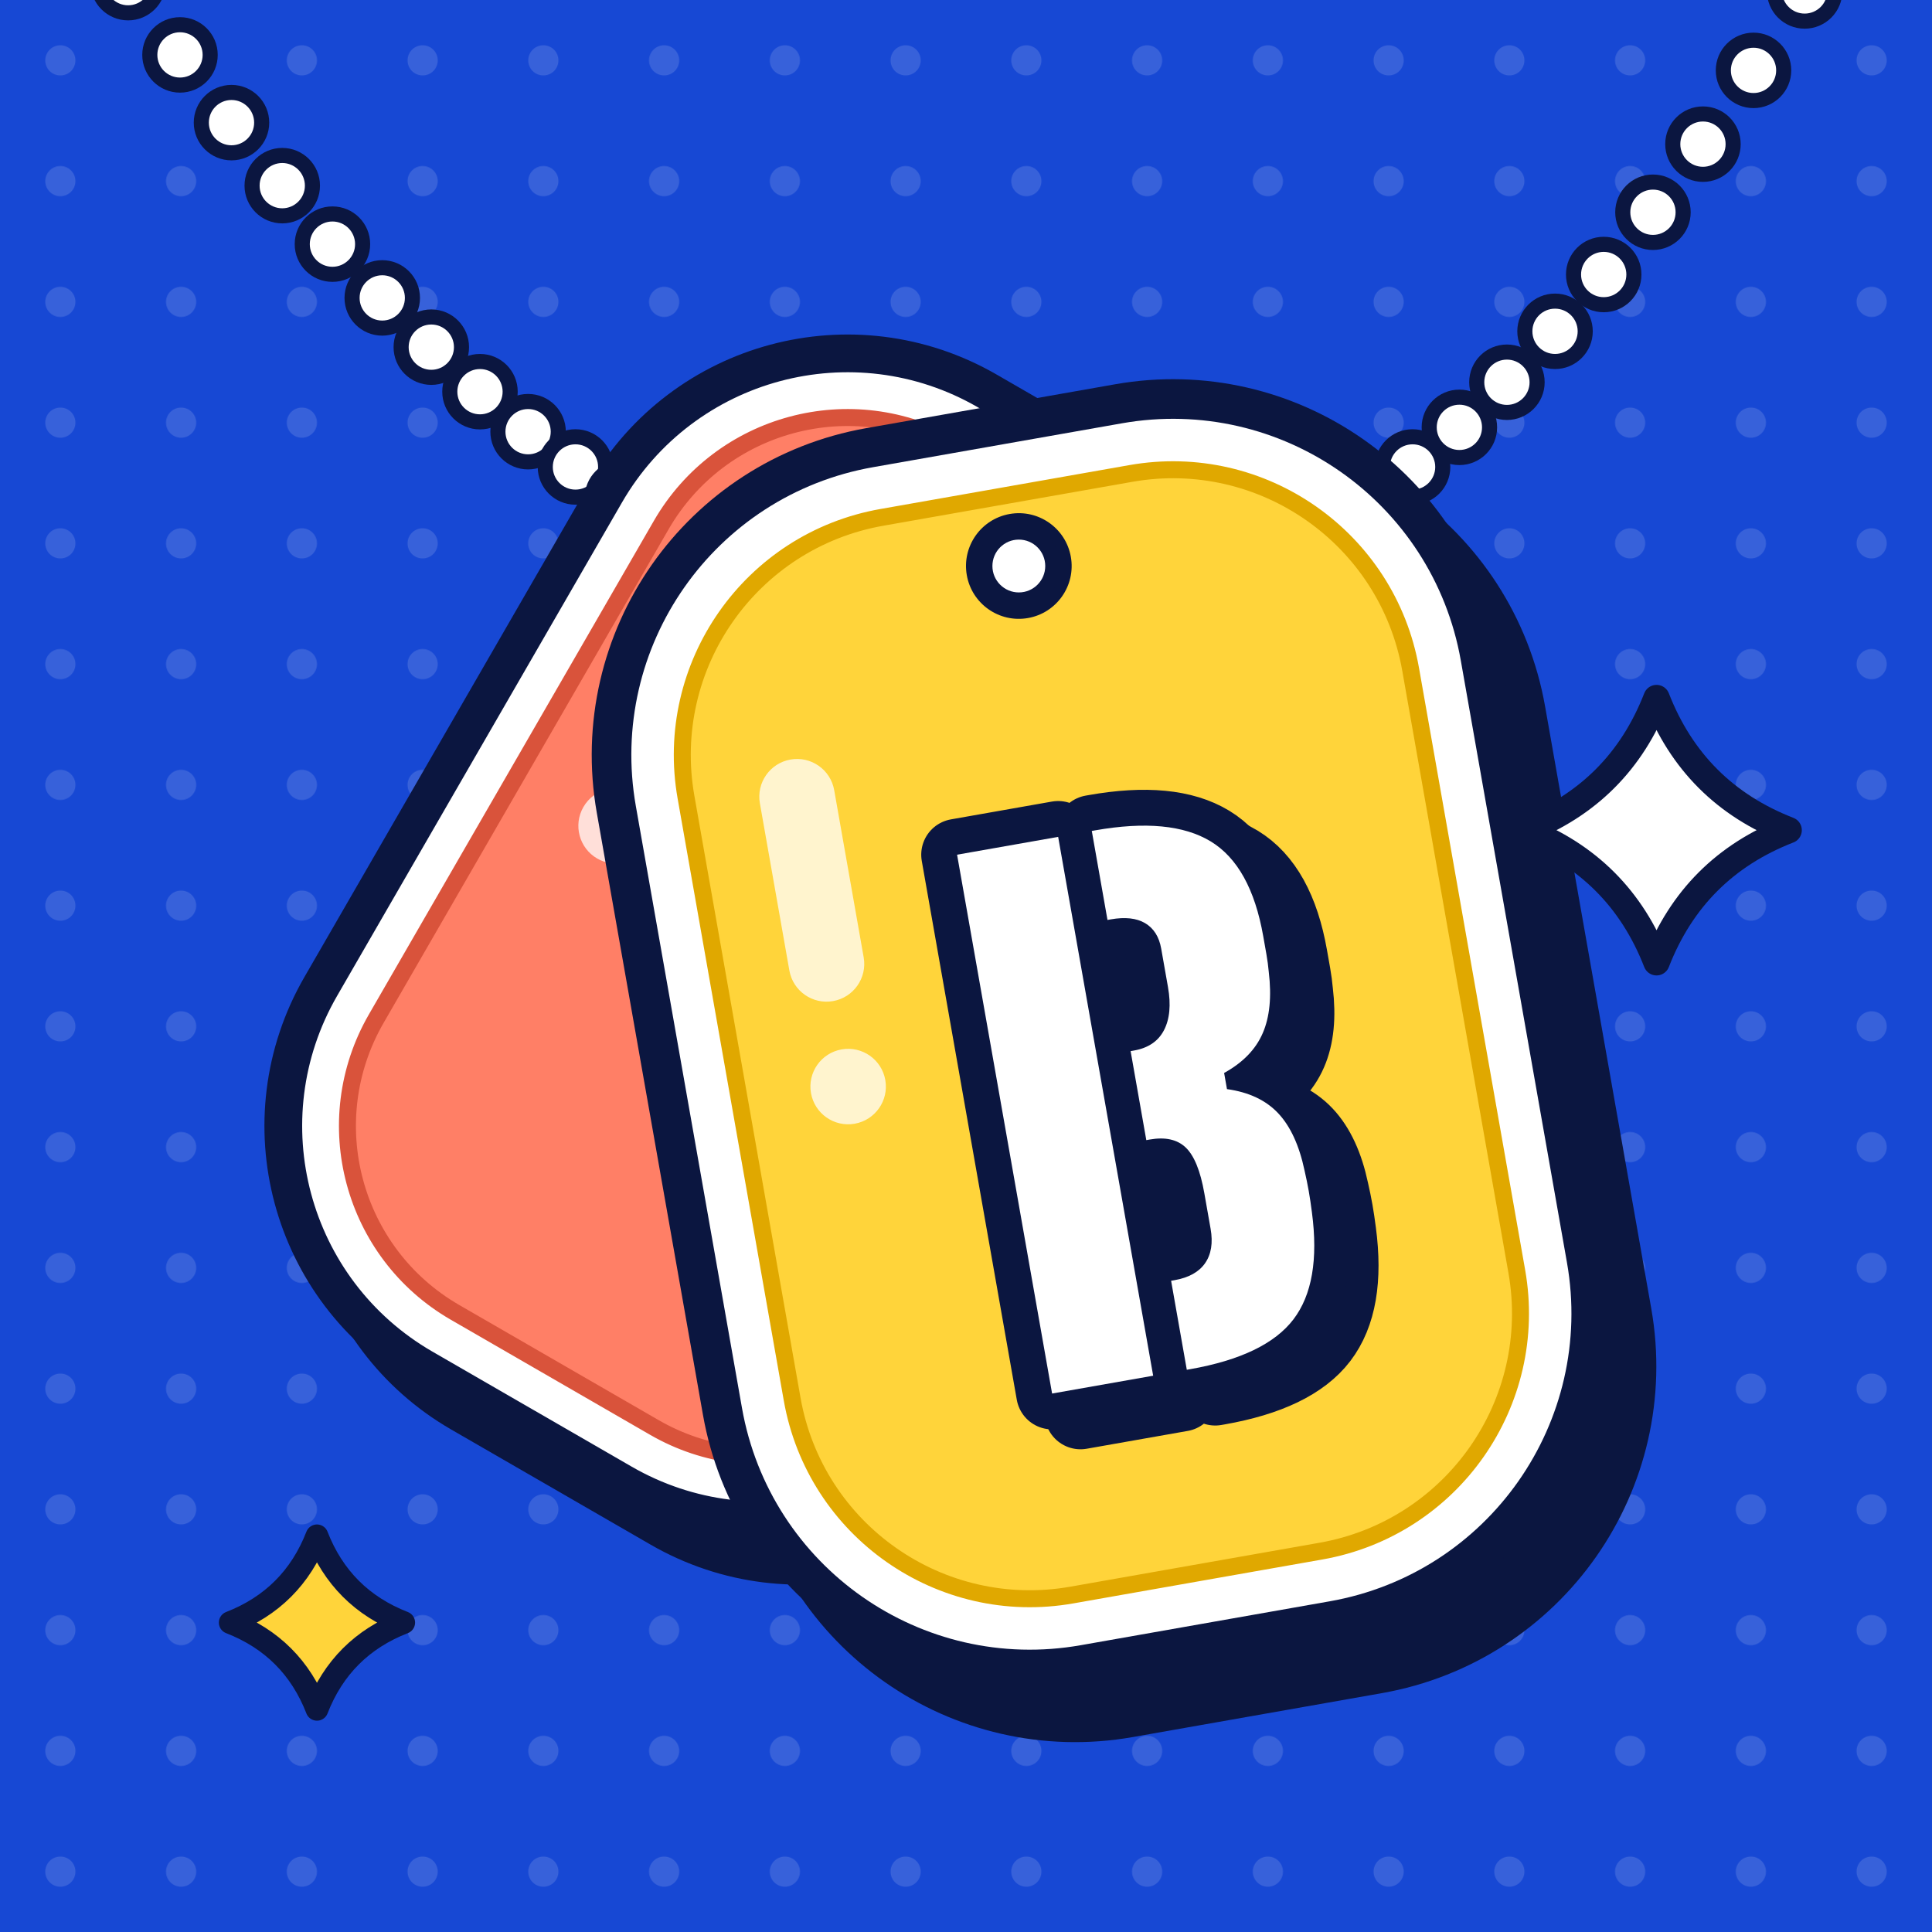
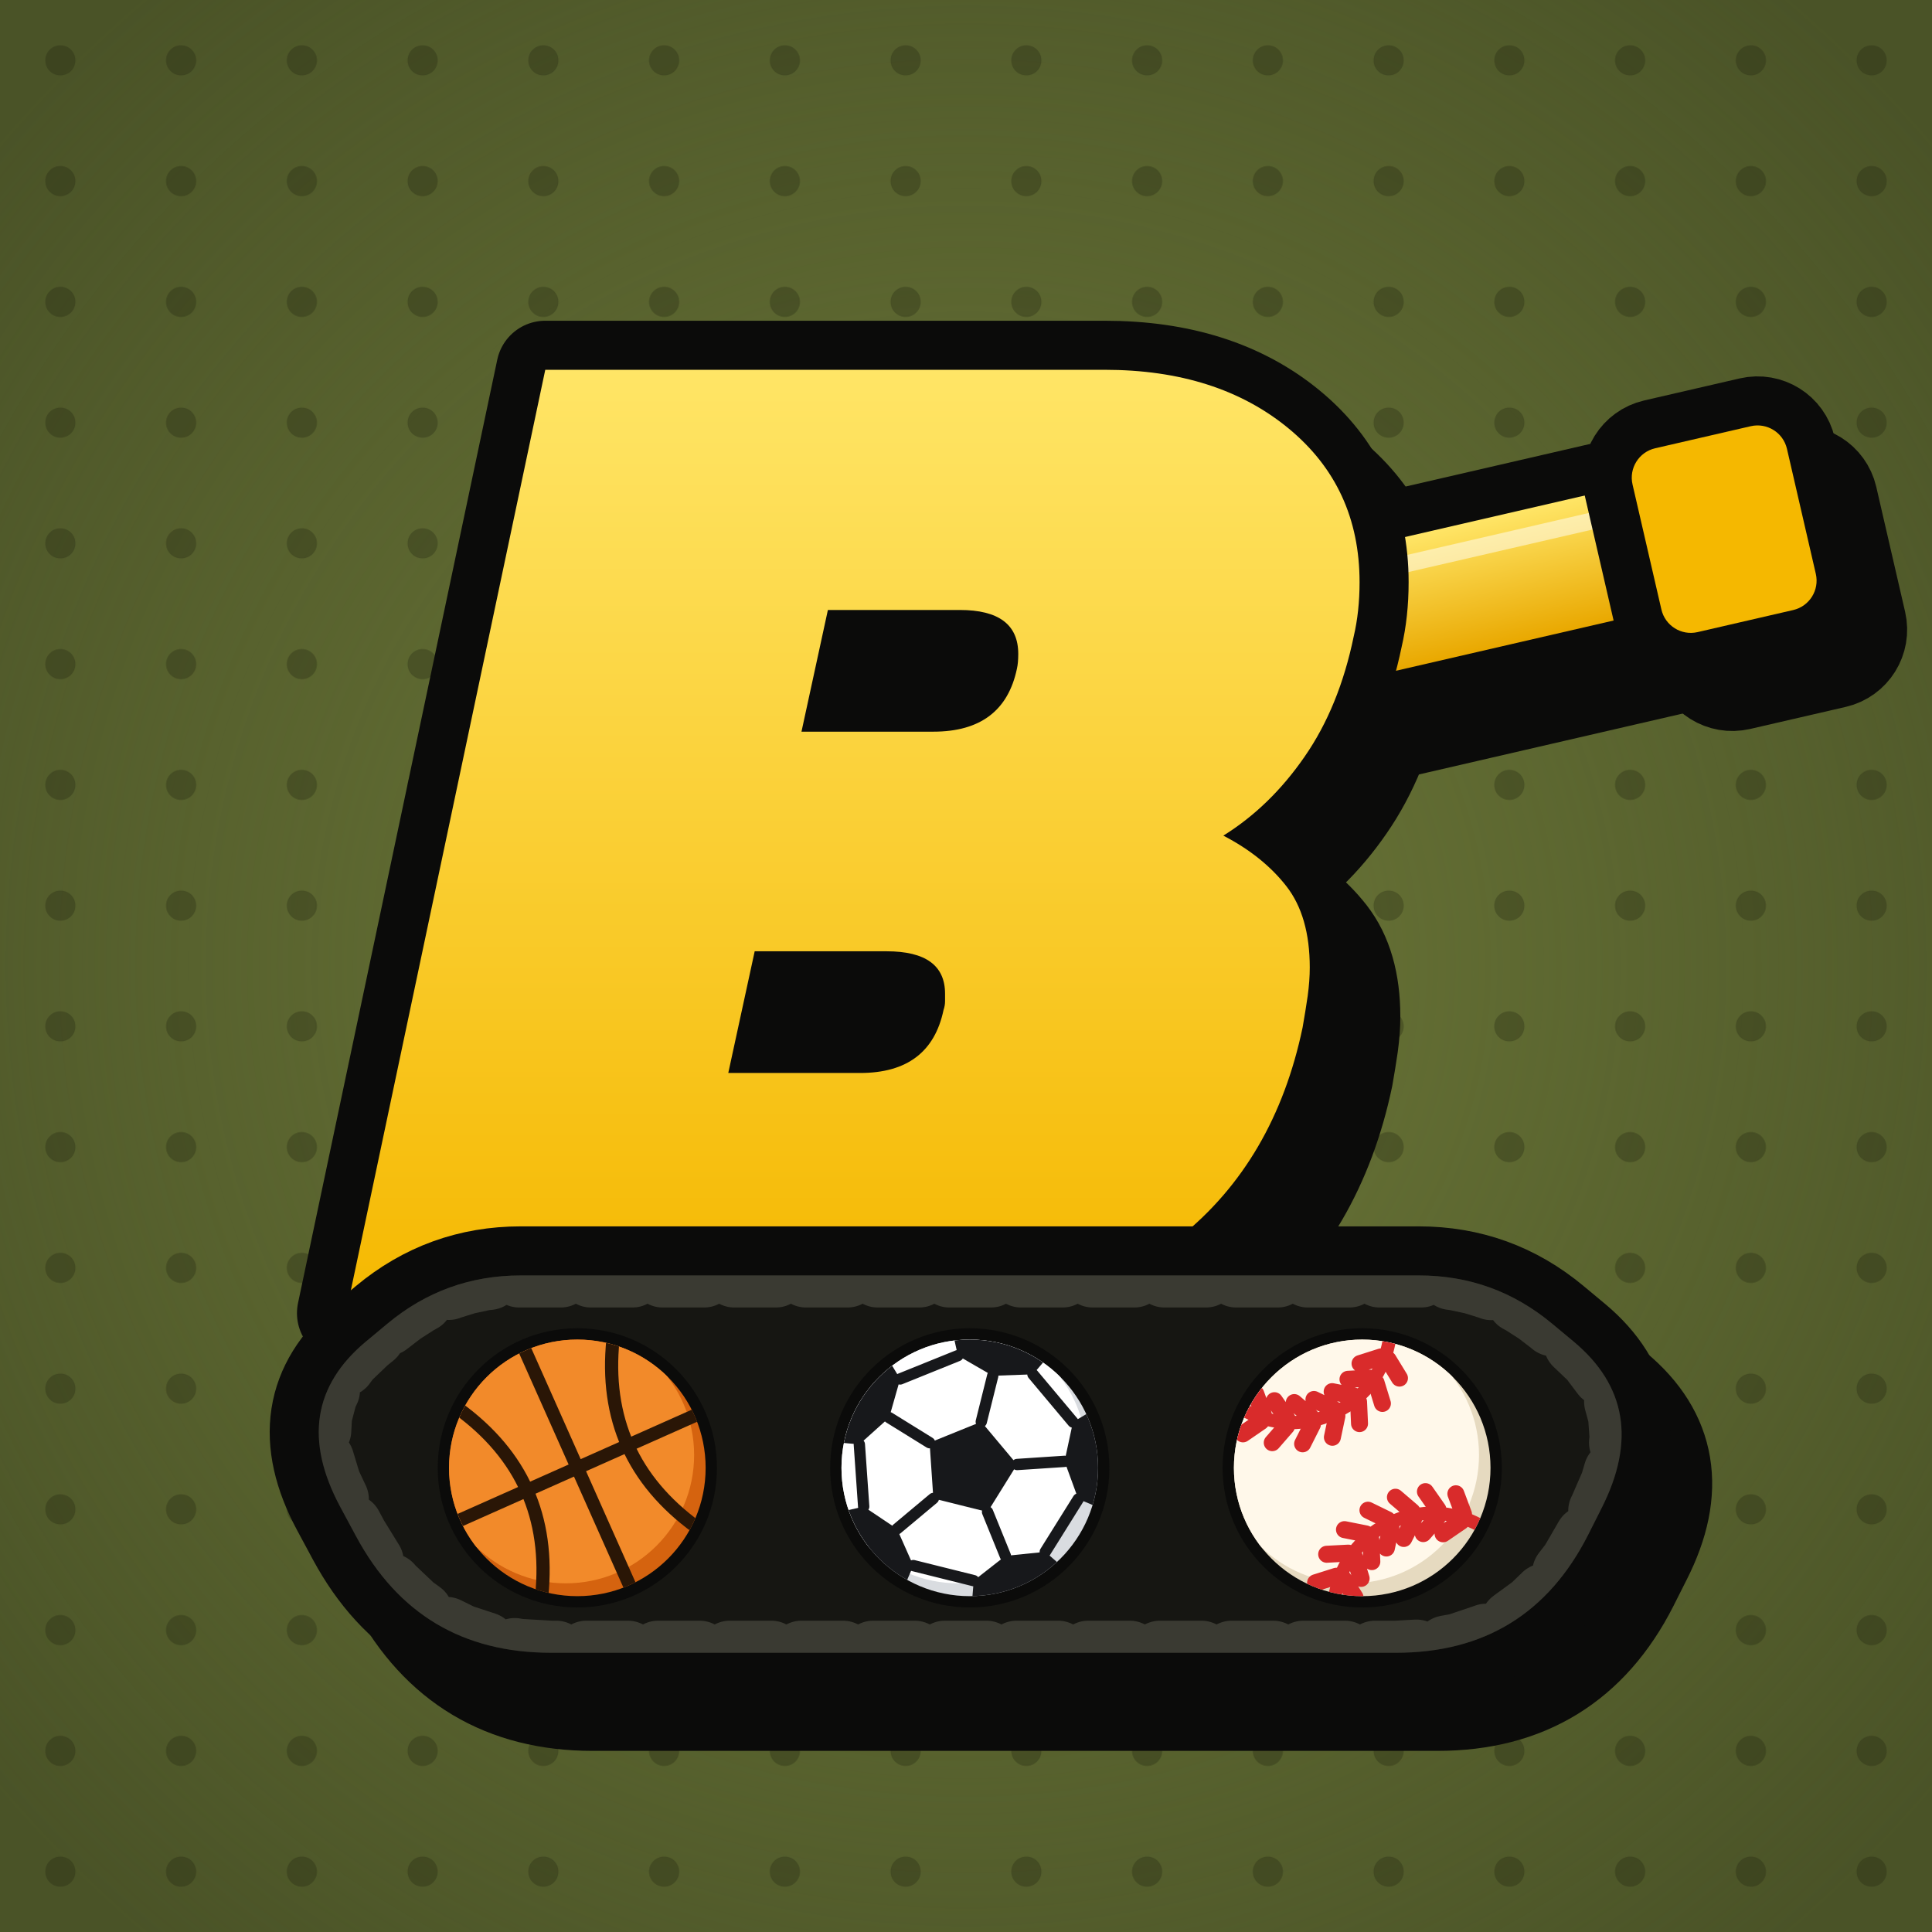
<svg xmlns="http://www.w3.org/2000/svg" viewBox="0 0 1024 1024" width="1024" height="1024">
  <defs>
    <clipPath id="bp-icon-clip">
      <rect x="0" y="0" width="1024" height="1024" rx="0" />
    </clipPath>
+     <radialGradient id="bp-icon-glow" gradientUnits="userSpaceOnUse" cx="512" cy="512" r="675.8">
+       <stop offset="0" stop-color="#74803C" stop-opacity="0.85" />
+       <stop offset="1" stop-color="#74803C" stop-opacity="0" />
+     </radialGradient>
    <pattern id="bp-icon-dots" width="64" height="64" patternUnits="userSpaceOnUse">
-       <circle cx="32" cy="32" r="8" fill="#FFFFFF" fill-opacity="0.14" />
+       <circle cx="32" cy="32" r="8" fill="#1F2410" fill-opacity="0.3" />
    </pattern>
+     <linearGradient id="bp-icon-blend0" gradientUnits="userSpaceOnUse" x1="0" y1="-34" x2="0" y2="34">
+       <stop offset="0" stop-color="#FFE566" />
+       <stop offset="1" stop-color="#E9A800" />
+     </linearGradient>
+     <linearGradient id="bp-icon-blend1" gradientUnits="userSpaceOnUse" x1="0" y1="196" x2="0" y2="696">
+       <stop offset="0" stop-color="#FFE566" />
+       <stop offset="1" stop-color="#F5B800" />
+     </linearGradient>
+     <clipPath id="bp-icon-clip1">
+       <path d="M205.3 701.6Q236 676 276 676L752 676Q792 676 822.7 701.6L834 711Q876 746 848.8 799.5L841.7 813.6Q810 876 740 876L292 876Q222 876 188.8 814.4L180.4 798.8Q152 746 194 711Z" />
+     </clipPath>
+     <clipPath id="bp-icon-clip2">
+       <rect x="238" y="710" width="136" height="136" rx="68" />
+     </clipPath>
+     <clipPath id="bp-icon-clip3">
+       <rect x="446" y="710" width="136" height="136" rx="68" />
+     </clipPath>
+     <clipPath id="bp-icon-clip4">
+       <rect x="654" y="710" width="136" height="136" rx="68" />
+     </clipPath>
  </defs>
  <g clip-path="url(#bp-icon-clip)">
-     <rect x="0" y="0" width="1024" height="1024" rx="0" fill="#1748D4" />
-     <rect width="1024" height="1024" fill="url(#bp-icon-dots)" />
-     <g transform="translate(512 512) scale(1) translate(-512 -512) translate(28 50)">
-       <circle cx="12" cy="-100" r="16" fill="#FFFFFF" stroke="#0B1640" stroke-width="8" stroke-linejoin="round" />
-       <circle cx="39.9" cy="-59.2" r="16" fill="#FFFFFF" stroke="#0B1640" stroke-width="8" stroke-linejoin="round" />
-       <circle cx="67.4" cy="-20.9" r="16" fill="#FFFFFF" stroke="#0B1640" stroke-width="8" stroke-linejoin="round" />
-       <circle cx="94.7" cy="15" r="16" fill="#FFFFFF" stroke="#0B1640" stroke-width="8" stroke-linejoin="round" />
-       <circle cx="121.6" cy="48.4" r="16" fill="#FFFFFF" stroke="#0B1640" stroke-width="8" stroke-linejoin="round" />
-       <circle cx="148.2" cy="79.4" r="16" fill="#FFFFFF" stroke="#0B1640" stroke-width="8" stroke-linejoin="round" />
-       <circle cx="174.6" cy="107.9" r="16" fill="#FFFFFF" stroke="#0B1640" stroke-width="8" stroke-linejoin="round" />
-       <circle cx="200.6" cy="134" r="16" fill="#FFFFFF" stroke="#0B1640" stroke-width="8" stroke-linejoin="round" />
-       <circle cx="226.4" cy="157.6" r="16" fill="#FFFFFF" stroke="#0B1640" stroke-width="8" stroke-linejoin="round" />
-       <circle cx="251.9" cy="178.8" r="16" fill="#FFFFFF" stroke="#0B1640" stroke-width="8" stroke-linejoin="round" />
-       <circle cx="277" cy="197.5" r="16" fill="#FFFFFF" stroke="#0B1640" stroke-width="8" stroke-linejoin="round" />
-       <circle cx="301.9" cy="213.8" r="16" fill="#FFFFFF" stroke="#0B1640" stroke-width="8" stroke-linejoin="round" />
-       <circle cx="326.4" cy="227.6" r="16" fill="#FFFFFF" stroke="#0B1640" stroke-width="8" stroke-linejoin="round" />
-       <circle cx="350.6" cy="239" r="16" fill="#FFFFFF" stroke="#0B1640" stroke-width="8" stroke-linejoin="round" />
-       <circle cx="374.6" cy="247.9" r="16" fill="#FFFFFF" stroke="#0B1640" stroke-width="8" stroke-linejoin="round" />
-       <circle cx="398.2" cy="254.4" r="16" fill="#FFFFFF" stroke="#0B1640" stroke-width="8" stroke-linejoin="round" />
-       <circle cx="421.6" cy="258.4" r="16" fill="#FFFFFF" stroke="#0B1640" stroke-width="8" stroke-linejoin="round" />
-       <circle cx="444.6" cy="260" r="16" fill="#FFFFFF" stroke="#0B1640" stroke-width="8" stroke-linejoin="round" />
-       <circle cx="467.4" cy="259.1" r="16" fill="#FFFFFF" stroke="#0B1640" stroke-width="8" stroke-linejoin="round" />
-       <circle cx="489.9" cy="255.8" r="16" fill="#FFFFFF" stroke="#0B1640" stroke-width="8" stroke-linejoin="round" />
-       <circle cx="512" cy="250" r="16" fill="#FFFFFF" stroke="#0B1640" stroke-width="8" stroke-linejoin="round" />
-       <circle cx="956" cy="-100" r="16" fill="#FFFFFF" stroke="#0B1640" stroke-width="8" stroke-linejoin="round" />
-       <circle cx="928.5" cy="-54.8" r="16" fill="#FFFFFF" stroke="#0B1640" stroke-width="8" stroke-linejoin="round" />
-       <circle cx="901.4" cy="-12.7" r="16" fill="#FFFFFF" stroke="#0B1640" stroke-width="8" stroke-linejoin="round" />
-       <circle cx="874.6" cy="26.4" r="16" fill="#FFFFFF" stroke="#0B1640" stroke-width="8" stroke-linejoin="round" />
-       <circle cx="848.1" cy="62.5" r="16" fill="#FFFFFF" stroke="#0B1640" stroke-width="8" stroke-linejoin="round" />
-       <circle cx="822" cy="95.5" r="16" fill="#FFFFFF" stroke="#0B1640" stroke-width="8" stroke-linejoin="round" />
-       <circle cx="796.2" cy="125.6" r="16" fill="#FFFFFF" stroke="#0B1640" stroke-width="8" stroke-linejoin="round" />
-       <circle cx="770.7" cy="152.6" r="16" fill="#FFFFFF" stroke="#0B1640" stroke-width="8" stroke-linejoin="round" />
-       <circle cx="745.5" cy="176.5" r="16" fill="#FFFFFF" stroke="#0B1640" stroke-width="8" stroke-linejoin="round" />
-       <circle cx="720.7" cy="197.5" r="16" fill="#FFFFFF" stroke="#0B1640" stroke-width="8" stroke-linejoin="round" />
-       <circle cx="696.2" cy="215.4" r="16" fill="#FFFFFF" stroke="#0B1640" stroke-width="8" stroke-linejoin="round" />
-       <circle cx="672" cy="230.3" r="16" fill="#FFFFFF" stroke="#0B1640" stroke-width="8" stroke-linejoin="round" />
-       <circle cx="648.2" cy="242.2" r="16" fill="#FFFFFF" stroke="#0B1640" stroke-width="8" stroke-linejoin="round" />
-       <circle cx="624.6" cy="251.1" r="16" fill="#FFFFFF" stroke="#0B1640" stroke-width="8" stroke-linejoin="round" />
-       <circle cx="601.5" cy="256.9" r="16" fill="#FFFFFF" stroke="#0B1640" stroke-width="8" stroke-linejoin="round" />
-       <circle cx="578.6" cy="259.7" r="16" fill="#FFFFFF" stroke="#0B1640" stroke-width="8" stroke-linejoin="round" />
-       <circle cx="556.1" cy="259.5" r="16" fill="#FFFFFF" stroke="#0B1640" stroke-width="8" stroke-linejoin="round" />
-       <circle cx="533.9" cy="256.3" r="16" fill="#FFFFFF" stroke="#0B1640" stroke-width="8" stroke-linejoin="round" />
-       <circle cx="512" cy="250" r="16" fill="#FFFFFF" stroke="#0B1640" stroke-width="8" stroke-linejoin="round" />
-       <g transform="translate(20 24) rotate(30 512 250)">
-         <rect x="337" y="212" width="350" height="530" rx="114" fill="#0B1640" stroke="#0B1640" stroke-width="88" stroke-linejoin="round" />
+     <rect x="0" y="0" width="1024" height="1024" rx="0" fill="#4A5327" />
+     <circle cx="512" cy="512" r="675.8" fill="url(#bp-icon-glow)" />
+     <rect x="0" y="0" width="1024" height="1024" fill="url(#bp-icon-dots)" />
+     <g transform="translate(22 26)">
+       <path d="M183.4 696L289 196L585.5 196Q645.3 196 683 227.1Q720.6 258.1 720.6 308.6Q720.6 324.1 717.5 337.3Q709.8 374.6 691.5 401Q673.3 427.4 648.4 442.9Q669.4 453.8 681.8 469.7Q694.2 485.6 694.2 512.8Q694.2 519.8 693.1 527.9Q691.9 536.1 690.4 544.6Q675.6 615.3 625.5 655.6Q575.4 696 483.1 696ZM424.8 387.8L494.7 387.8Q532 387.8 539 354.4Q539.7 351.3 539.7 346.6Q539.7 323.3 508.7 323.3L438.8 323.3ZM386 568.7L455.9 568.7Q493.1 568.7 500.1 535.3Q500.9 533 500.9 530.6Q500.9 528.3 500.9 526.7Q500.9 504.2 469.9 504.2L400 504.2Z" fill="#0B0B0A" stroke="#0B0B0A" stroke-width="52" stroke-linejoin="round" stroke-linecap="round" />
+       <path d="M205.3 701.6Q236 676 276 676L752 676Q792 676 822.7 701.6L834 711Q876 746 848.8 799.5L841.7 813.6Q810 876 740 876L292 876Q222 876 188.8 814.4L180.4 798.8Q152 746 194 711Z" fill="#0B0B0A" stroke="#0B0B0A" stroke-width="52" stroke-linejoin="round" stroke-linecap="round" />
+       <g transform="translate(604 352) rotate(-13 0 0)">
+         <rect x="0" y="-34" width="300" height="68" rx="8" fill="#0B0B0A" stroke="#0B0B0A" stroke-width="52" stroke-linejoin="round" stroke-linecap="round" />
+         <rect x="276" y="-50" width="84" height="100" rx="16" fill="#0B0B0A" stroke="#0B0B0A" stroke-width="52" stroke-linejoin="round" stroke-linecap="round" />
      </g>
-       <g transform="rotate(30 512 250)">
-         <rect x="337" y="212" width="350" height="530" rx="114" fill="#FFFFFF" stroke="#0B1640" stroke-width="88" stroke-linejoin="round" />
-         <rect x="337" y="212" width="350" height="530" rx="114" fill="#FFFFFF" stroke="#FFFFFF" stroke-width="48" stroke-linejoin="round" />
-         <rect x="337" y="212" width="350" height="530" rx="114" fill="#FF7F66" stroke="#D9533B" stroke-width="9" stroke-linejoin="round" />
-         <circle cx="512" cy="250" r="24" fill="#0B1640" />
-         <rect x="376" y="310" width="40" height="120" rx="20" fill="#FFFFFF" fill-opacity="0.75" />
-         <circle cx="396" cy="476" r="20" fill="#FFFFFF" fill-opacity="0.75" />
+     </g>
+     <g transform="translate(604 352) rotate(-13 0 0)">
+       <rect x="0" y="-34" width="300" height="68" rx="8" fill="#0B0B0A" stroke="#0B0B0A" stroke-width="52" stroke-linejoin="round" stroke-linecap="round" />
+       <rect x="0" y="-34" width="300" height="68" rx="8" fill="url(#bp-icon-blend0)" />
+       <path d="M90 -20L260 -20" fill="none" stroke="#FFFFFF" stroke-width="9" stroke-linejoin="round" stroke-linecap="round" stroke-opacity="0.5" />
+       <rect x="276" y="-50" width="84" height="100" rx="16" fill="#0B0B0A" stroke="#0B0B0A" stroke-width="52" stroke-linejoin="round" stroke-linecap="round" />
+       <rect x="276" y="-50" width="84" height="100" rx="16" fill="#F5B800" />
+     </g>
+     <path d="M183.4 696L289 196L585.5 196Q645.3 196 683 227.1Q720.6 258.1 720.6 308.6Q720.6 324.1 717.5 337.3Q709.8 374.6 691.5 401Q673.3 427.4 648.4 442.9Q669.4 453.8 681.8 469.7Q694.2 485.6 694.2 512.8Q694.2 519.8 693.1 527.9Q691.9 536.1 690.4 544.6Q675.6 615.3 625.5 655.6Q575.4 696 483.1 696ZM424.8 387.8L494.7 387.8Q532 387.8 539 354.4Q539.7 351.3 539.7 346.6Q539.7 323.3 508.7 323.3L438.8 323.3ZM386 568.7L455.9 568.7Q493.1 568.7 500.1 535.3Q500.9 533 500.9 530.6Q500.9 528.3 500.9 526.7Q500.9 504.2 469.9 504.2L400 504.2Z" fill="#0B0B0A" stroke="#0B0B0A" stroke-width="52" stroke-linejoin="round" stroke-linecap="round" />
+     <path d="M183.4 696L289 196L585.5 196Q645.3 196 683 227.1Q720.6 258.1 720.6 308.6Q720.6 324.1 717.5 337.3Q709.8 374.6 691.5 401Q673.3 427.4 648.4 442.9Q669.4 453.8 681.8 469.7Q694.2 485.6 694.2 512.8Q694.2 519.8 693.1 527.9Q691.9 536.1 690.4 544.6Q675.6 615.3 625.5 655.6Q575.4 696 483.1 696ZM424.8 387.8L494.7 387.8Q532 387.8 539 354.4Q539.7 351.3 539.7 346.6Q539.7 323.3 508.7 323.3L438.8 323.3ZM386 568.7L455.9 568.7Q493.1 568.7 500.1 535.3Q500.9 533 500.9 530.6Q500.9 528.3 500.9 526.7Q500.9 504.2 469.9 504.2L400 504.2Z" fill="url(#bp-icon-blend1)" />
+     <path d="M205.3 701.6Q236 676 276 676L752 676Q792 676 822.7 701.6L834 711Q876 746 848.8 799.5L841.7 813.6Q810 876 740 876L292 876Q222 876 188.8 814.4L180.4 798.8Q152 746 194 711Z" fill="#0B0B0A" stroke="#0B0B0A" stroke-width="52" stroke-linejoin="round" stroke-linecap="round" />
+     <path d="M205.3 701.6Q236 676 276 676L752 676Q792 676 822.7 701.6L834 711Q876 746 848.8 799.5L841.7 813.6Q810 876 740 876L292 876Q222 876 188.8 814.4L180.4 798.8Q152 746 194 711Z" fill="#161612" />
+     <g>
+       <g clip-path="url(#bp-icon-clip1)">
+         <path d="M205.3 701.6L213.1 695.6L221.2 690.4L223.4 689.2M237.9 682.6L238.3 682.4L247.3 679.6L256.6 677.6L259.3 677.3M275.2 676L276 676L297.2 676M313.2 676L335.2 676M351.2 676L373.2 676M389.2 676L411.2 676M427.2 676L449.2 676M465.2 676L487.2 676M503.2 676L525.2 676M541.2 676L563.2 676M579.2 676L601.2 676M617.2 676L639.2 676M655.2 676L677.2 676M693.2 676L715.2 676M731.2 676L752 676L753.2 676M769.1 677.3L771.4 677.6L780.7 679.6L789.7 682.4L790.4 682.7M804.9 689.4L806.8 690.4L814.9 695.6L822.7 701.6L823 701.9M835.2 712.2L843.4 720L849.8 728.5M856.6 742.9L858.7 750.6L859.5 762L859.2 764.6M856.3 780.3L854.5 786.4L848.8 799.5L848.2 800.7M840.9 814.9L833.2 828.2L829.1 833.5M818.7 845.6L812.5 851.6L801.7 859.5M787.6 867L787.1 867.2L772.6 872.1L766.6 873.2M750.7 875.4L740 876L728.8 876M712.8 876L690.8 876M674.8 876L652.8 876M636.8 876L614.8 876M598.8 876L576.8 876M560.8 876L538.8 876M522.8 876L500.8 876M484.8 876L462.8 876M446.8 876L424.8 876M408.8 876L386.8 876M370.8 876L348.8 876M332.8 876L310.8 876M294.8 876L292 876L275.1 875L272.8 874.6M257.2 871.4L244.7 867.3L236.8 863.4M223.2 855L218.9 851.9L207.7 841.3L206.9 840.3M197 827.7L188.8 814.4L185.8 808.8M178.5 794.6L174.4 785.9L170.8 774M169.2 758.1L169.6 750.5L172.4 739.8L173.8 736.9M182.2 723.3L184.6 720L194 711L197.8 707.9" fill="none" stroke="#3A3A32" stroke-width="34" stroke-linejoin="round" stroke-linecap="round" />
      </g>
-       <g transform="translate(24 28) rotate(-10 512 250)">
-         <rect x="317" y="212" width="390" height="580" rx="128" fill="#0B1640" stroke="#0B1640" stroke-width="96" stroke-linejoin="round" />
+     </g>
+     <circle cx="306" cy="778" r="68" fill="#0B0B0A" stroke="#0B0B0A" stroke-width="12" stroke-linejoin="round" stroke-linecap="round" />
+     <g>
+       <g clip-path="url(#bp-icon-clip2)">
+         <circle cx="306" cy="778" r="68" fill="#D5630F" />
+         <circle cx="299.9" cy="771.2" r="68" fill="#F28A2A" />
+         <g transform="rotate(-24 306 778)">
+           <path d="M306 710L306 846M238 778L374 778M261.1 723.6Q292.4 778 261.1 832.4M350.9 723.6Q319.6 778 350.9 832.4" fill="none" stroke="#2A1606" stroke-width="7" stroke-linejoin="round" stroke-linecap="round" />
+         </g>
      </g>
-       <g transform="rotate(-10 512 250)">
-         <rect x="317" y="212" width="390" height="580" rx="128" fill="#FFFFFF" stroke="#0B1640" stroke-width="96" stroke-linejoin="round" />
-         <rect x="317" y="212" width="390" height="580" rx="128" fill="#FFFFFF" stroke="#FFFFFF" stroke-width="54" stroke-linejoin="round" />
-         <rect x="317" y="212" width="390" height="580" rx="128" fill="#FFD43A" stroke="#E0A800" stroke-width="9" stroke-linejoin="round" />
-         <circle cx="512" cy="250" r="28" fill="#0B1640" />
-         <rect x="355" y="330" width="40" height="130" rx="20" fill="#FFFFFF" fill-opacity="0.75" />
-         <circle cx="375" cy="506" r="20" fill="#FFFFFF" fill-opacity="0.75" />
-         <g transform="translate(13 13)">
-           <path d="M453.2 685.0L453.2 395.0L507.6 395.0L507.6 685.0ZM525.7 685.0L525.7 637.1L527.5 637.1Q539.0 637.1 545.0 631.1Q551.1 625.0 551.1 613.6Q551.1 608.7 551.1 604.0Q551.1 599.3 551.1 594.4Q551.1 576.4 545.6 568.9Q540.1 561.4 527.5 561.4L525.7 561.4L525.7 513.5L527.5 513.5Q539.0 513.5 545.0 505.7Q551.1 497.8 551.1 483.5Q551.1 478.2 551.1 473.0Q551.1 467.9 551.1 462.8Q551.1 453.2 545.0 448.0Q539.0 442.9 527.5 442.9L525.7 442.9L525.7 395.0L527.5 395.0Q568.1 395.0 586.8 411.4Q605.5 427.8 605.5 465.7Q605.5 470.8 605.5 475.5Q605.5 480.2 605.1 484.9Q604.0 504.7 596.3 516.3Q588.6 528.0 572.5 533.5L572.5 542.2Q589.2 547.6 597.0 559.5Q604.8 571.4 605.5 591.8Q605.8 597.8 605.8 602.9Q605.8 608.0 605.5 614.3Q603.9 652.0 586.0 668.5Q568.1 685.0 527.5 685.0Z" fill="#0B1640" stroke="#0B1640" stroke-width="38" stroke-linejoin="round" />
+     </g>
+     <circle cx="514" cy="778" r="68" fill="#0B0B0A" stroke="#0B0B0A" stroke-width="12" stroke-linejoin="round" stroke-linecap="round" />
+     <g>
+       <g clip-path="url(#bp-icon-clip3)">
+         <circle cx="514" cy="778" r="68" fill="#D9DCE0" />
+         <circle cx="507.9" cy="771.2" r="68" fill="#FFFFFF" />
+         <g transform="rotate(14 514 778)">
+           <path d="M514 752.8L537.9 770.2L528.8 798.4L499.2 798.4L490.1 770.2ZM514 727.7L534.5 721.8L545.8 699.2L482.2 699.2L493.5 721.8ZM561.9 762.5L573.8 780.1L598.8 783.9L579.1 723.4L561.2 741.2ZM543.6 818.7L530.5 835.5L534.6 860.5L586.1 823L563.6 811.5ZM484.4 818.7L464.4 811.5L441.9 823L493.4 860.5L497.5 835.5ZM466.1 762.5L466.8 741.2L448.9 723.4L429.2 783.9L454.2 780.1Z" fill="#17181B" />
+           <path d="M514 752.8L514 727.7M534.5 721.8L561.2 741.2M537.9 770.2L561.9 762.5M573.8 780.1L563.6 811.5M528.8 798.4L543.6 818.7M530.5 835.5L497.5 835.5M499.2 798.4L484.4 818.7M464.4 811.5L454.2 780.1M490.1 770.2L466.1 762.5M466.8 741.2L493.5 721.8" fill="none" stroke="#17181B" stroke-width="6" stroke-linejoin="round" stroke-linecap="round" />
        </g>
-         <path d="M453.2 685.0L453.2 395.0L507.6 395.0L507.6 685.0ZM525.7 685.0L525.7 637.1L527.5 637.1Q539.0 637.1 545.0 631.1Q551.1 625.0 551.1 613.6Q551.1 608.7 551.1 604.0Q551.1 599.3 551.1 594.4Q551.1 576.4 545.6 568.9Q540.1 561.4 527.5 561.4L525.7 561.4L525.7 513.5L527.5 513.5Q539.0 513.5 545.0 505.7Q551.1 497.8 551.1 483.5Q551.1 478.2 551.1 473.0Q551.1 467.9 551.1 462.8Q551.1 453.2 545.0 448.0Q539.0 442.9 527.5 442.9L525.7 442.9L525.7 395.0L527.5 395.0Q568.1 395.0 586.8 411.4Q605.5 427.8 605.5 465.7Q605.5 470.8 605.5 475.5Q605.5 480.2 605.1 484.9Q604.0 504.7 596.3 516.3Q588.6 528.0 572.5 533.5L572.5 542.2Q589.2 547.6 597.0 559.5Q604.8 571.4 605.5 591.8Q605.8 597.8 605.8 602.9Q605.8 608.0 605.5 614.3Q603.9 652.0 586.0 668.5Q568.1 685.0 527.5 685.0Z" fill="#0B1640" stroke="#0B1640" stroke-width="38" stroke-linejoin="round" />
-         <path d="M453.2 685.0L453.2 395.0L507.6 395.0L507.6 685.0ZM525.7 685.0L525.7 637.1L527.5 637.1Q539.0 637.1 545.0 631.1Q551.1 625.0 551.1 613.6Q551.1 608.7 551.1 604.0Q551.1 599.3 551.1 594.4Q551.1 576.4 545.6 568.9Q540.1 561.4 527.5 561.4L525.7 561.4L525.7 513.5L527.5 513.5Q539.0 513.5 545.0 505.7Q551.1 497.8 551.1 483.5Q551.1 478.2 551.1 473.0Q551.1 467.9 551.1 462.8Q551.1 453.2 545.0 448.0Q539.0 442.9 527.5 442.9L525.7 442.9L525.7 395.0L527.5 395.0Q568.1 395.0 586.8 411.4Q605.5 427.8 605.5 465.7Q605.5 470.8 605.5 475.5Q605.5 480.2 605.1 484.9Q604.0 504.7 596.3 516.3Q588.6 528.0 572.5 533.5L572.5 542.2Q589.2 547.6 597.0 559.5Q604.8 571.4 605.5 591.8Q605.8 597.8 605.8 602.9Q605.8 608.0 605.5 614.3Q603.9 652.0 586.0 668.5Q568.1 685.0 527.5 685.0Z" fill="#FFFFFF" />
      </g>
-       <circle cx="512" cy="250" r="18" fill="#FFFFFF" stroke="#0B1640" stroke-width="8" stroke-linejoin="round" />
    </g>
-     <g transform="translate(512 512) scale(1) translate(-512 -512)">
-       <path d="M878 370Q897.6 420.4 948 440Q897.6 459.6 878 510Q858.4 459.6 808 440Q858.4 420.4 878 370Z" fill="#FFFFFF" stroke="#0B1640" stroke-width="14" stroke-linejoin="round" />
-       <path d="M168 814Q180.88 847.12 214 860Q180.88 872.88 168 906Q155.12 872.88 122 860Q155.12 847.12 168 814Z" fill="#FFD43A" stroke="#0B1640" stroke-width="12" stroke-linejoin="round" />
+     <circle cx="722" cy="778" r="68" fill="#0B0B0A" stroke="#0B0B0A" stroke-width="12" stroke-linejoin="round" stroke-linecap="round" />
+     <g>
+       <g clip-path="url(#bp-icon-clip4)">
+         <circle cx="722" cy="778" r="68" fill="#E6DAC0" />
+         <circle cx="715.9" cy="771.2" r="68" fill="#FFF8EA" />
+         <g transform="rotate(64 722 778)">
+           <path d="M775.6 819.9L773.7 818.4L771.8 816.8L770.1 815.1L768.4 813.4L766.8 811.5L765.3 809.6L763.9 807.7L762.5 805.6L761.3 803.6L760.2 801.4L759.1 799.2L758.2 797L757.4 794.7L756.7 792.4L756 790L755.5 787.7L755.1 785.3L754.9 782.8L754.7 780.4L754.6 778L754.7 775.6L754.9 773.2L755.1 770.7L755.5 768.3L756 766L756.7 763.6L757.4 761.3L758.2 759L759.1 756.8L760.2 754.6L761.3 752.4L762.5 750.4L763.9 748.3L765.3 746.4L766.8 744.5L768.4 742.6L770.1 740.9L771.8 739.2L773.7 737.6L775.6 736.1M668.4 819.9L670.3 818.4L672.2 816.8L673.9 815.1L675.6 813.4L677.2 811.5L678.7 809.6L680.1 807.7L681.5 805.6L682.7 803.6L683.8 801.4L684.9 799.2L685.8 797L686.6 794.7L687.3 792.4L688 790L688.5 787.7L688.9 785.3L689.1 782.8L689.3 780.4L689.4 778L689.3 775.6L689.1 773.2L688.9 770.7L688.5 768.3L688 766L687.3 763.6L686.6 761.3L685.8 759L684.9 756.8L683.8 754.6L682.7 752.4L681.5 750.4L680.1 748.3L678.7 746.4L677.2 744.5L675.6 742.6L673.9 740.9L672.2 739.2L670.3 737.6L668.4 736.1" fill="none" stroke="#D92B2B" stroke-width="7" stroke-linejoin="round" stroke-linecap="round" />
+           <path d="M767.6 815.5L765.9 826.9M770.5 812.7L782 811.5M759.4 804.4L754.9 815M763 802.4L774.4 804.2M754.3 791.6L747.3 800.8M758.3 790.6L768.9 795.2M752.6 778L743.5 785.1M756.7 778L765.8 785.1M754.3 764.4L743.7 769M758.3 765.4L765.3 774.6M759.4 751.6L748 753.4M763 753.6L767.5 764.2M767.6 740.5L756.1 739.4M770.5 743.3L772.2 754.8M676.4 815.5L678.1 826.9M673.5 812.7L662 811.5M684.6 804.4L689.1 815M681 802.4L669.6 804.2M689.7 791.6L696.7 800.8M685.7 790.6L675.1 795.2M691.4 778L700.5 785.1M687.3 778L678.2 785.1M689.7 764.4L700.3 769M685.7 765.4L678.7 774.6M684.6 751.6L696 753.4M681 753.6L676.5 764.2M676.4 740.5L687.9 739.4M673.5 743.3L671.8 754.8" fill="none" stroke="#D92B2B" stroke-width="9" stroke-linejoin="round" stroke-linecap="round" />
+         </g>
+       </g>
    </g>
  </g>
</svg>
